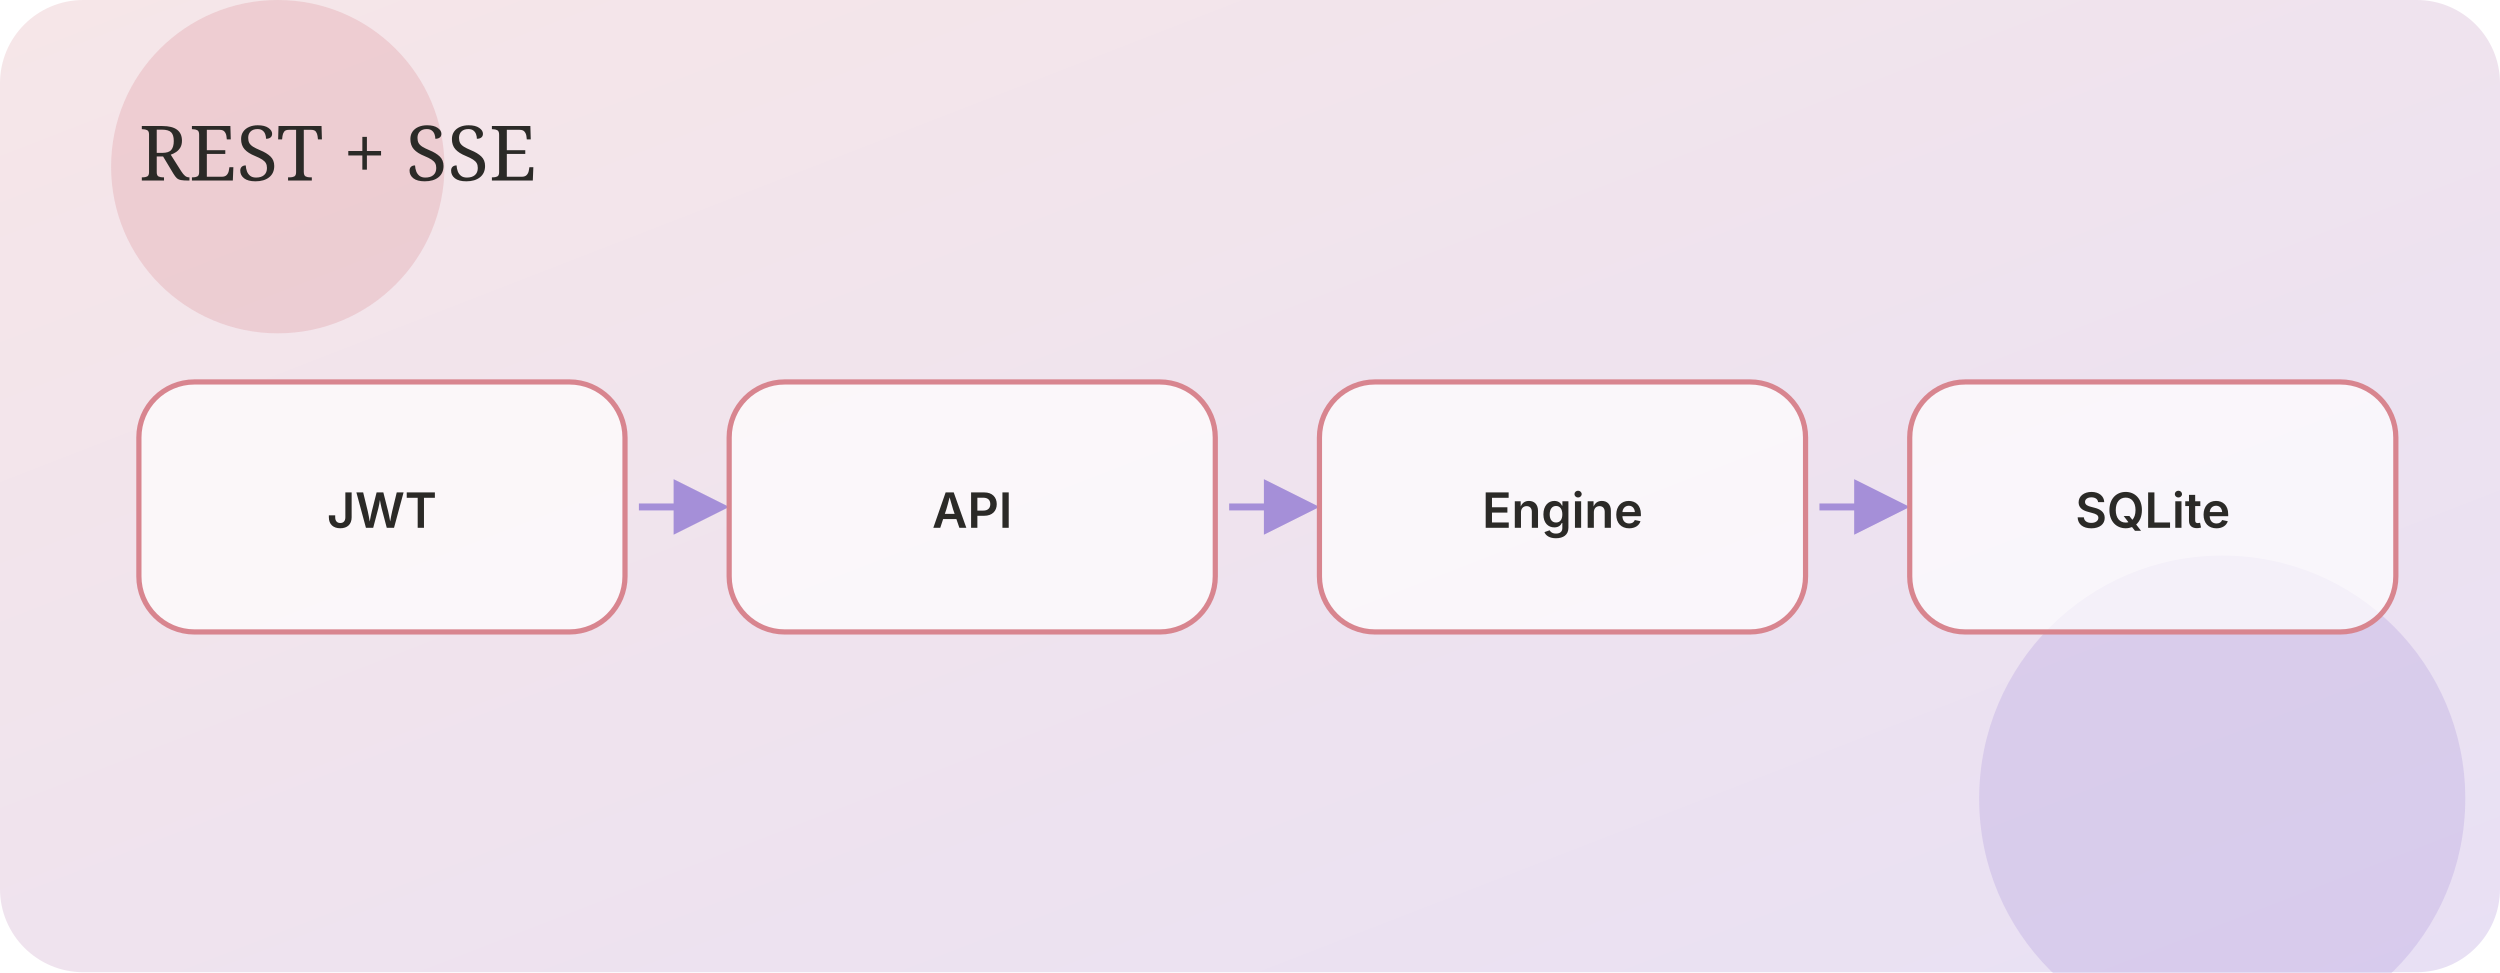
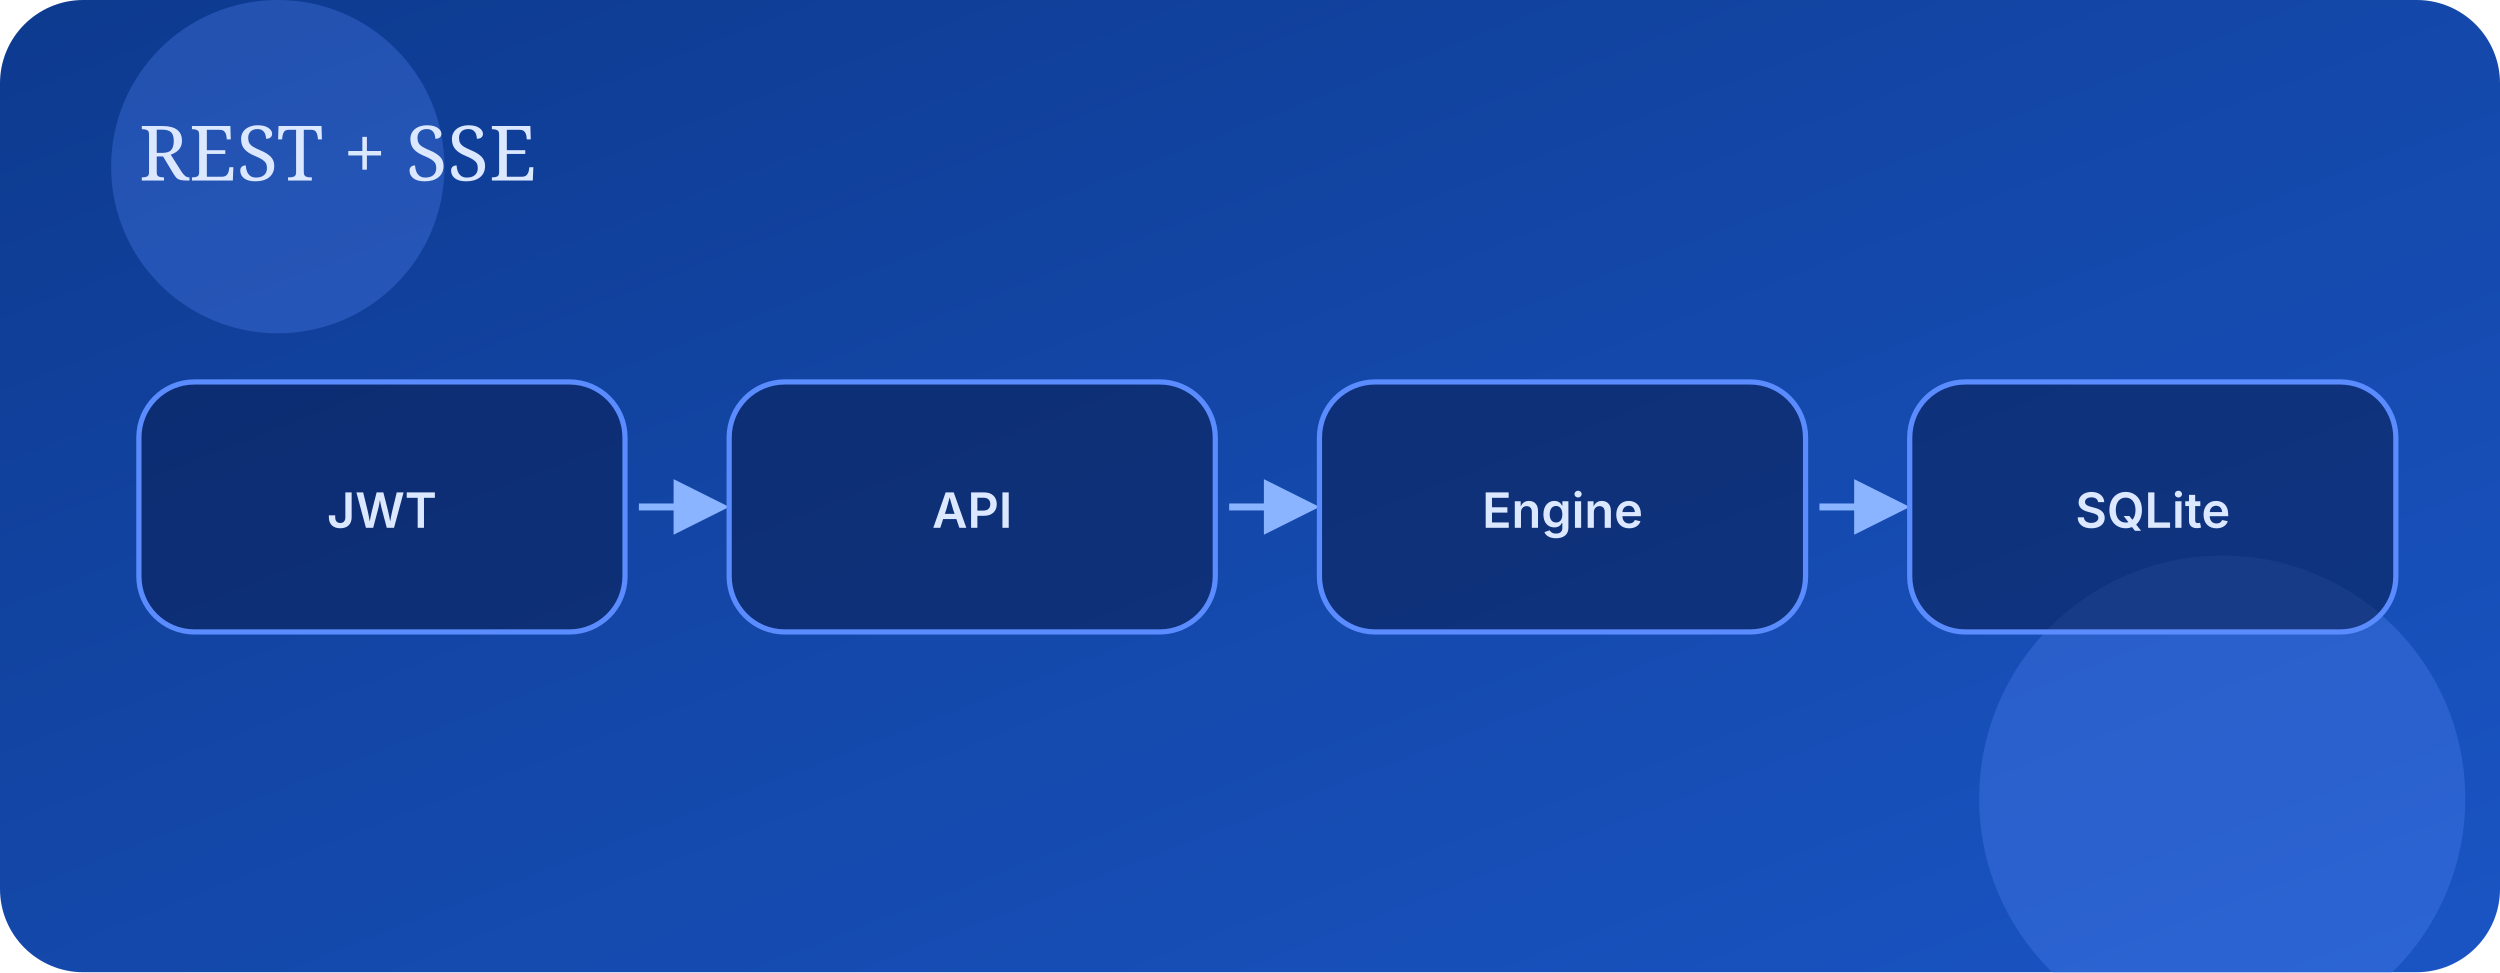
<svg xmlns="http://www.w3.org/2000/svg" viewBox="0 0 720 280" width="720" height="280">
  <defs>
    <linearGradient id="g" x1="0" y1="0" x2="1" y2="1">
-       <stop offset="0" stop-color="#f6e6e8" />
-       <stop offset="1" stop-color="#e8e0f4" />
+       <stop offset="0" stop-color="#0d3a8f" />
+       <stop offset="1" stop-color="#1a55c4" />
    </linearGradient>
    <marker id="arr" markerWidth="8" markerHeight="8" refX="6" refY="4" orient="auto">
-       <path d="M0 0 L8 4 L0 8 z" fill="#a58fd8" />
+       <path d="M0 0 L8 4 L0 8 z" fill="#8ab4ff" />
    </marker>
  </defs>
  <rect width="720" height="280" rx="24" fill="url(#g)" />
-   <circle cx="80" cy="48" r="48" fill="rgba(216,133,143,0.25)" />
-   <circle cx="640" cy="230" r="70" fill="rgba(165,143,216,0.25)" />
-   <text x="40" y="52" font-family="Georgia, serif" font-size="22" fill="#2b2a27">REST + SSE</text>
-   <rect x="40" y="110" width="140" height="72" rx="16" fill="rgba(255,255,255,0.7)" stroke="#d8858f" stroke-width="1.5" />
-   <text x="110" y="152" text-anchor="middle" font-family="Inter, sans-serif" font-size="14" font-weight="600" fill="#2b2a27">JWT</text>
-   <path d="M184 146 H206" stroke="#a58fd8" stroke-width="2" marker-end="url(#arr)" />
-   <rect x="210" y="110" width="140" height="72" rx="16" fill="rgba(255,255,255,0.7)" stroke="#d8858f" stroke-width="1.5" />
-   <text x="280" y="152" text-anchor="middle" font-family="Inter, sans-serif" font-size="14" font-weight="600" fill="#2b2a27">API</text>
-   <path d="M354 146 H376" stroke="#a58fd8" stroke-width="2" marker-end="url(#arr)" />
-   <rect x="380" y="110" width="140" height="72" rx="16" fill="rgba(255,255,255,0.7)" stroke="#d8858f" stroke-width="1.5" />
-   <text x="450" y="152" text-anchor="middle" font-family="Inter, sans-serif" font-size="14" font-weight="600" fill="#2b2a27">Engine</text>
-   <path d="M524 146 H546" stroke="#a58fd8" stroke-width="2" marker-end="url(#arr)" />
-   <rect x="550" y="110" width="140" height="72" rx="16" fill="rgba(255,255,255,0.7)" stroke="#d8858f" stroke-width="1.5" />
-   <text x="620" y="152" text-anchor="middle" font-family="Inter, sans-serif" font-size="14" font-weight="600" fill="#2b2a27">SQLite</text>
+   <circle cx="80" cy="48" r="48" fill="rgba(91,140,255,0.28)" />
+   <circle cx="640" cy="230" r="70" fill="rgba(91,140,255,0.28)" />
+   <text x="40" y="52" font-family="Georgia, serif" font-size="22" fill="#dce8ff">REST + SSE</text>
+   <rect x="40" y="110" width="140" height="72" rx="16" fill="rgba(10,30,80,0.55)" stroke="#5b8cff" stroke-width="1.5" />
+   <text x="110" y="152" text-anchor="middle" font-family="Inter, sans-serif" font-size="14" font-weight="600" fill="#dce8ff">JWT</text>
+   <path d="M184 146 H206" stroke="#8ab4ff" stroke-width="2" marker-end="url(#arr)" />
+   <rect x="210" y="110" width="140" height="72" rx="16" fill="rgba(10,30,80,0.55)" stroke="#5b8cff" stroke-width="1.5" />
+   <text x="280" y="152" text-anchor="middle" font-family="Inter, sans-serif" font-size="14" font-weight="600" fill="#dce8ff">API</text>
+   <path d="M354 146 H376" stroke="#8ab4ff" stroke-width="2" marker-end="url(#arr)" />
+   <rect x="380" y="110" width="140" height="72" rx="16" fill="rgba(10,30,80,0.55)" stroke="#5b8cff" stroke-width="1.5" />
+   <text x="450" y="152" text-anchor="middle" font-family="Inter, sans-serif" font-size="14" font-weight="600" fill="#dce8ff">Engine</text>
+   <path d="M524 146 H546" stroke="#8ab4ff" stroke-width="2" marker-end="url(#arr)" />
+   <rect x="550" y="110" width="140" height="72" rx="16" fill="rgba(10,30,80,0.55)" stroke="#5b8cff" stroke-width="1.5" />
+   <text x="620" y="152" text-anchor="middle" font-family="Inter, sans-serif" font-size="14" font-weight="600" fill="#dce8ff">SQLite</text>
</svg>
